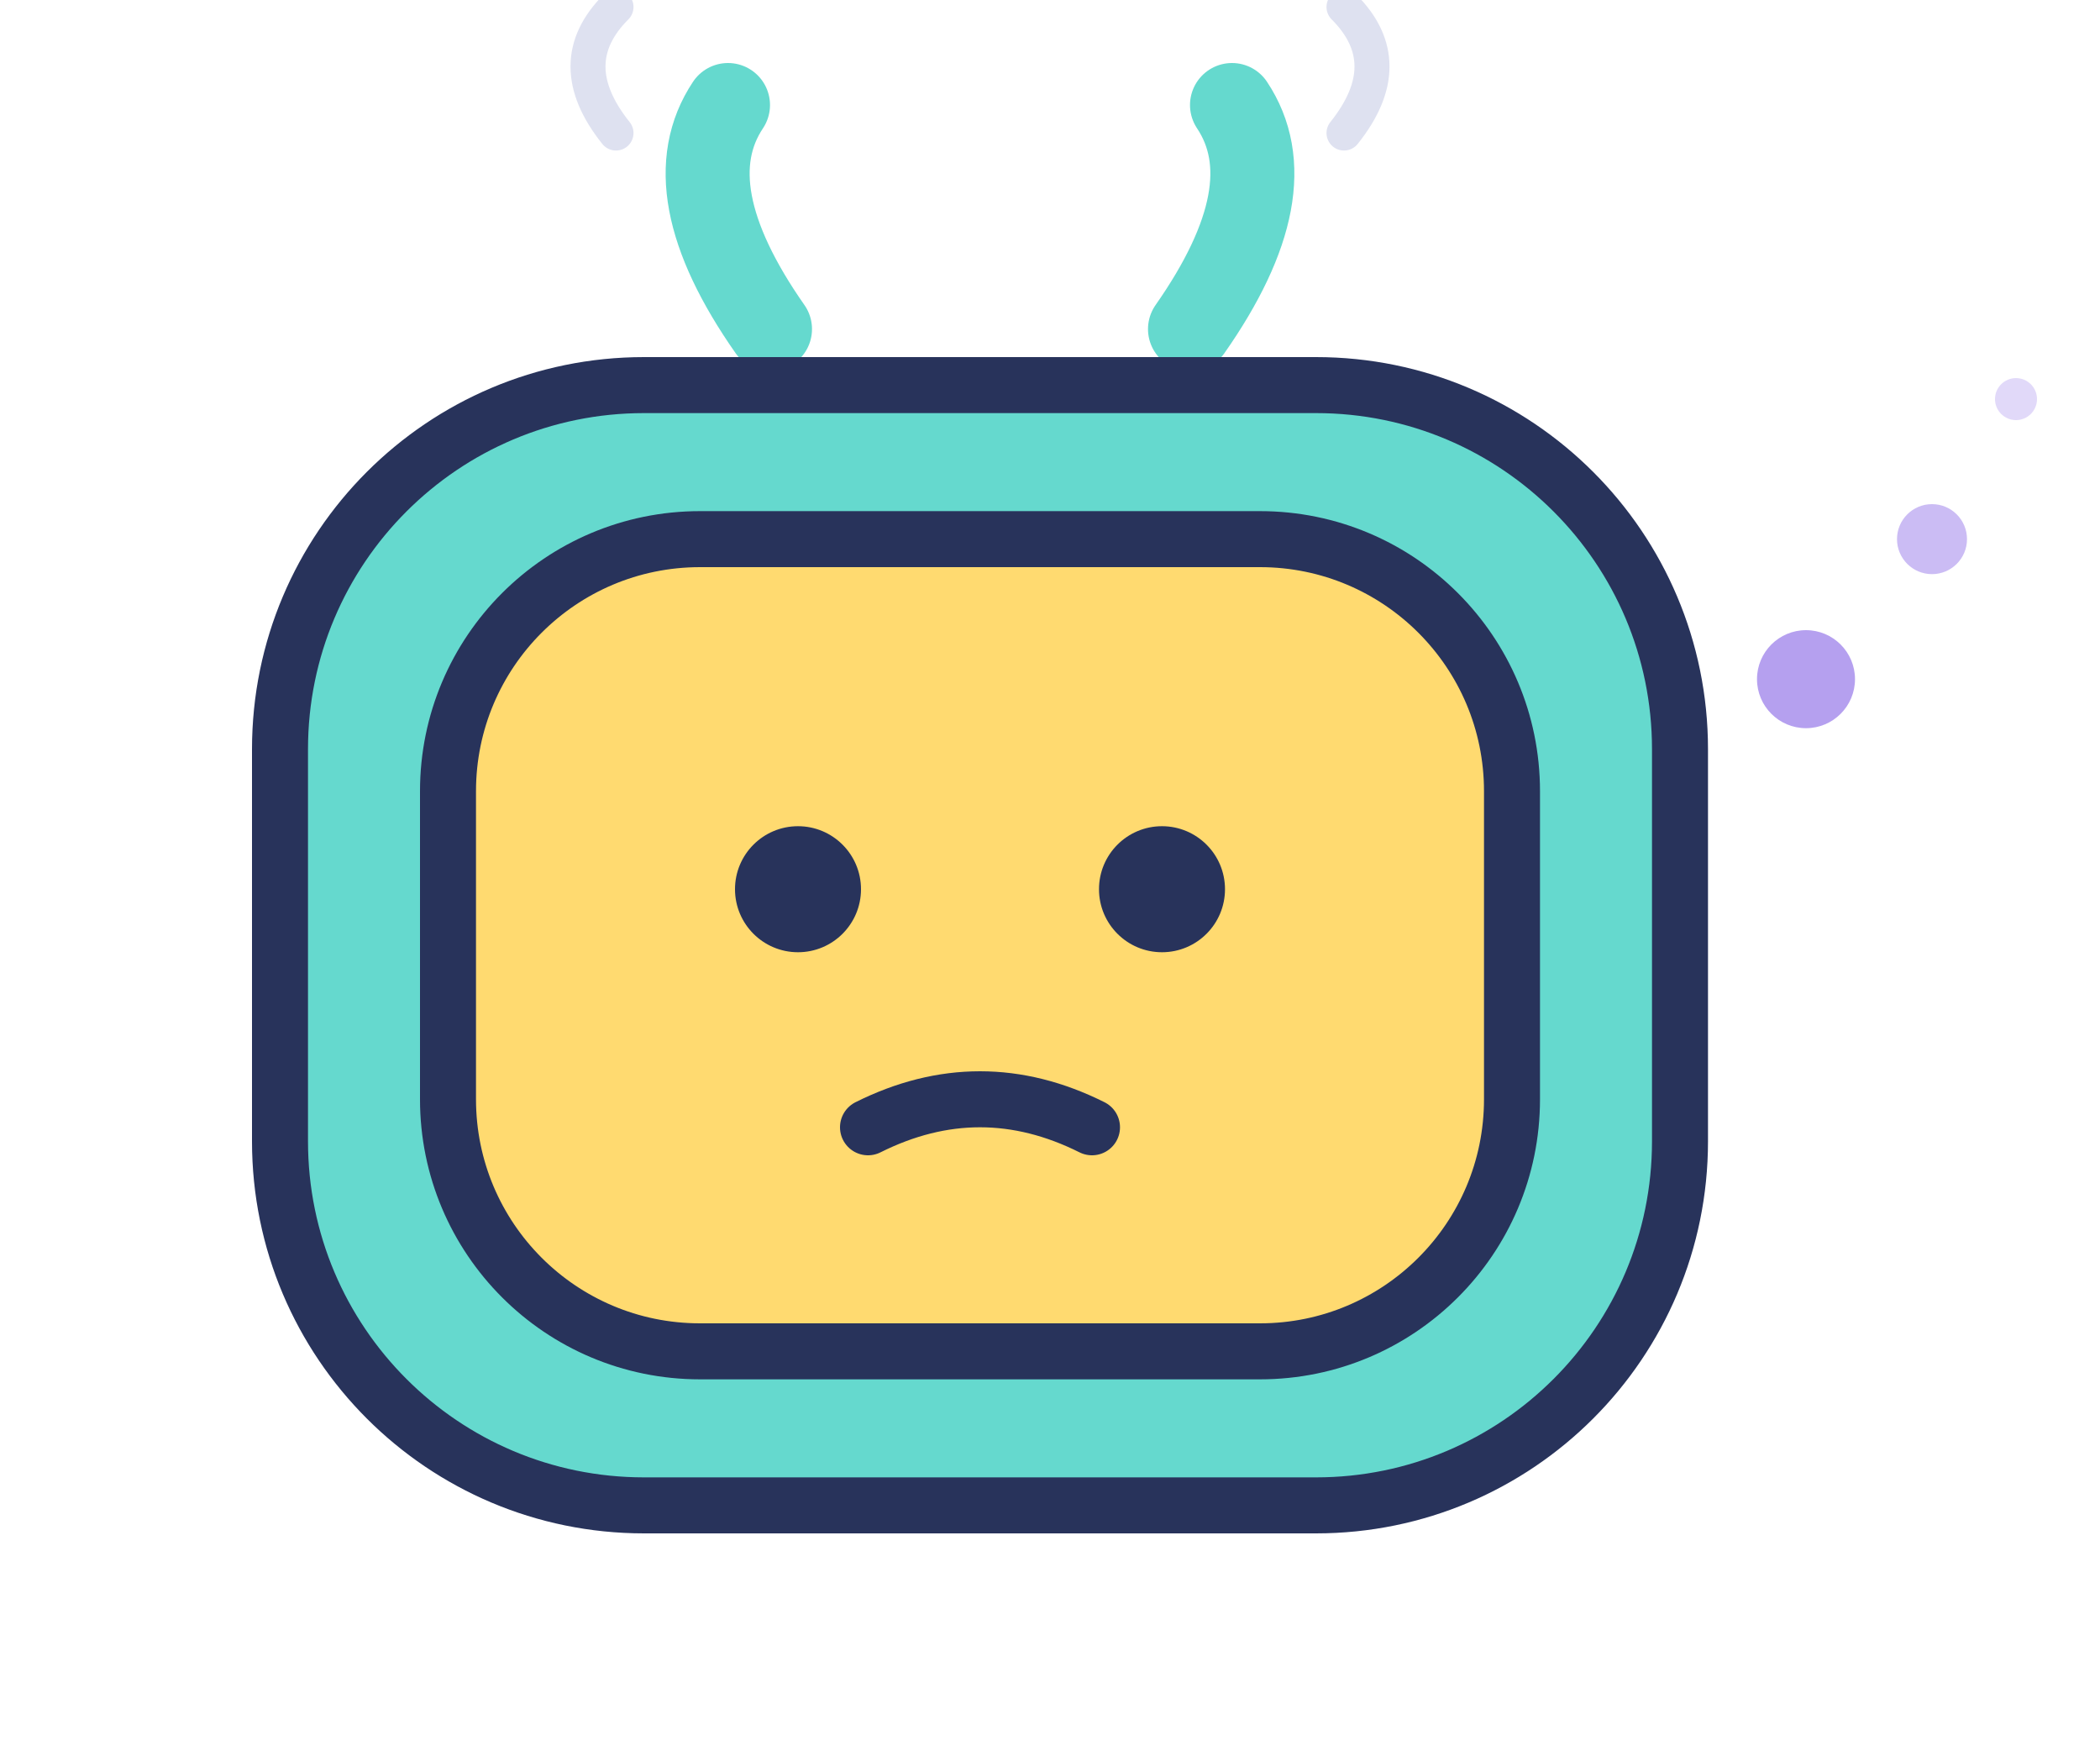
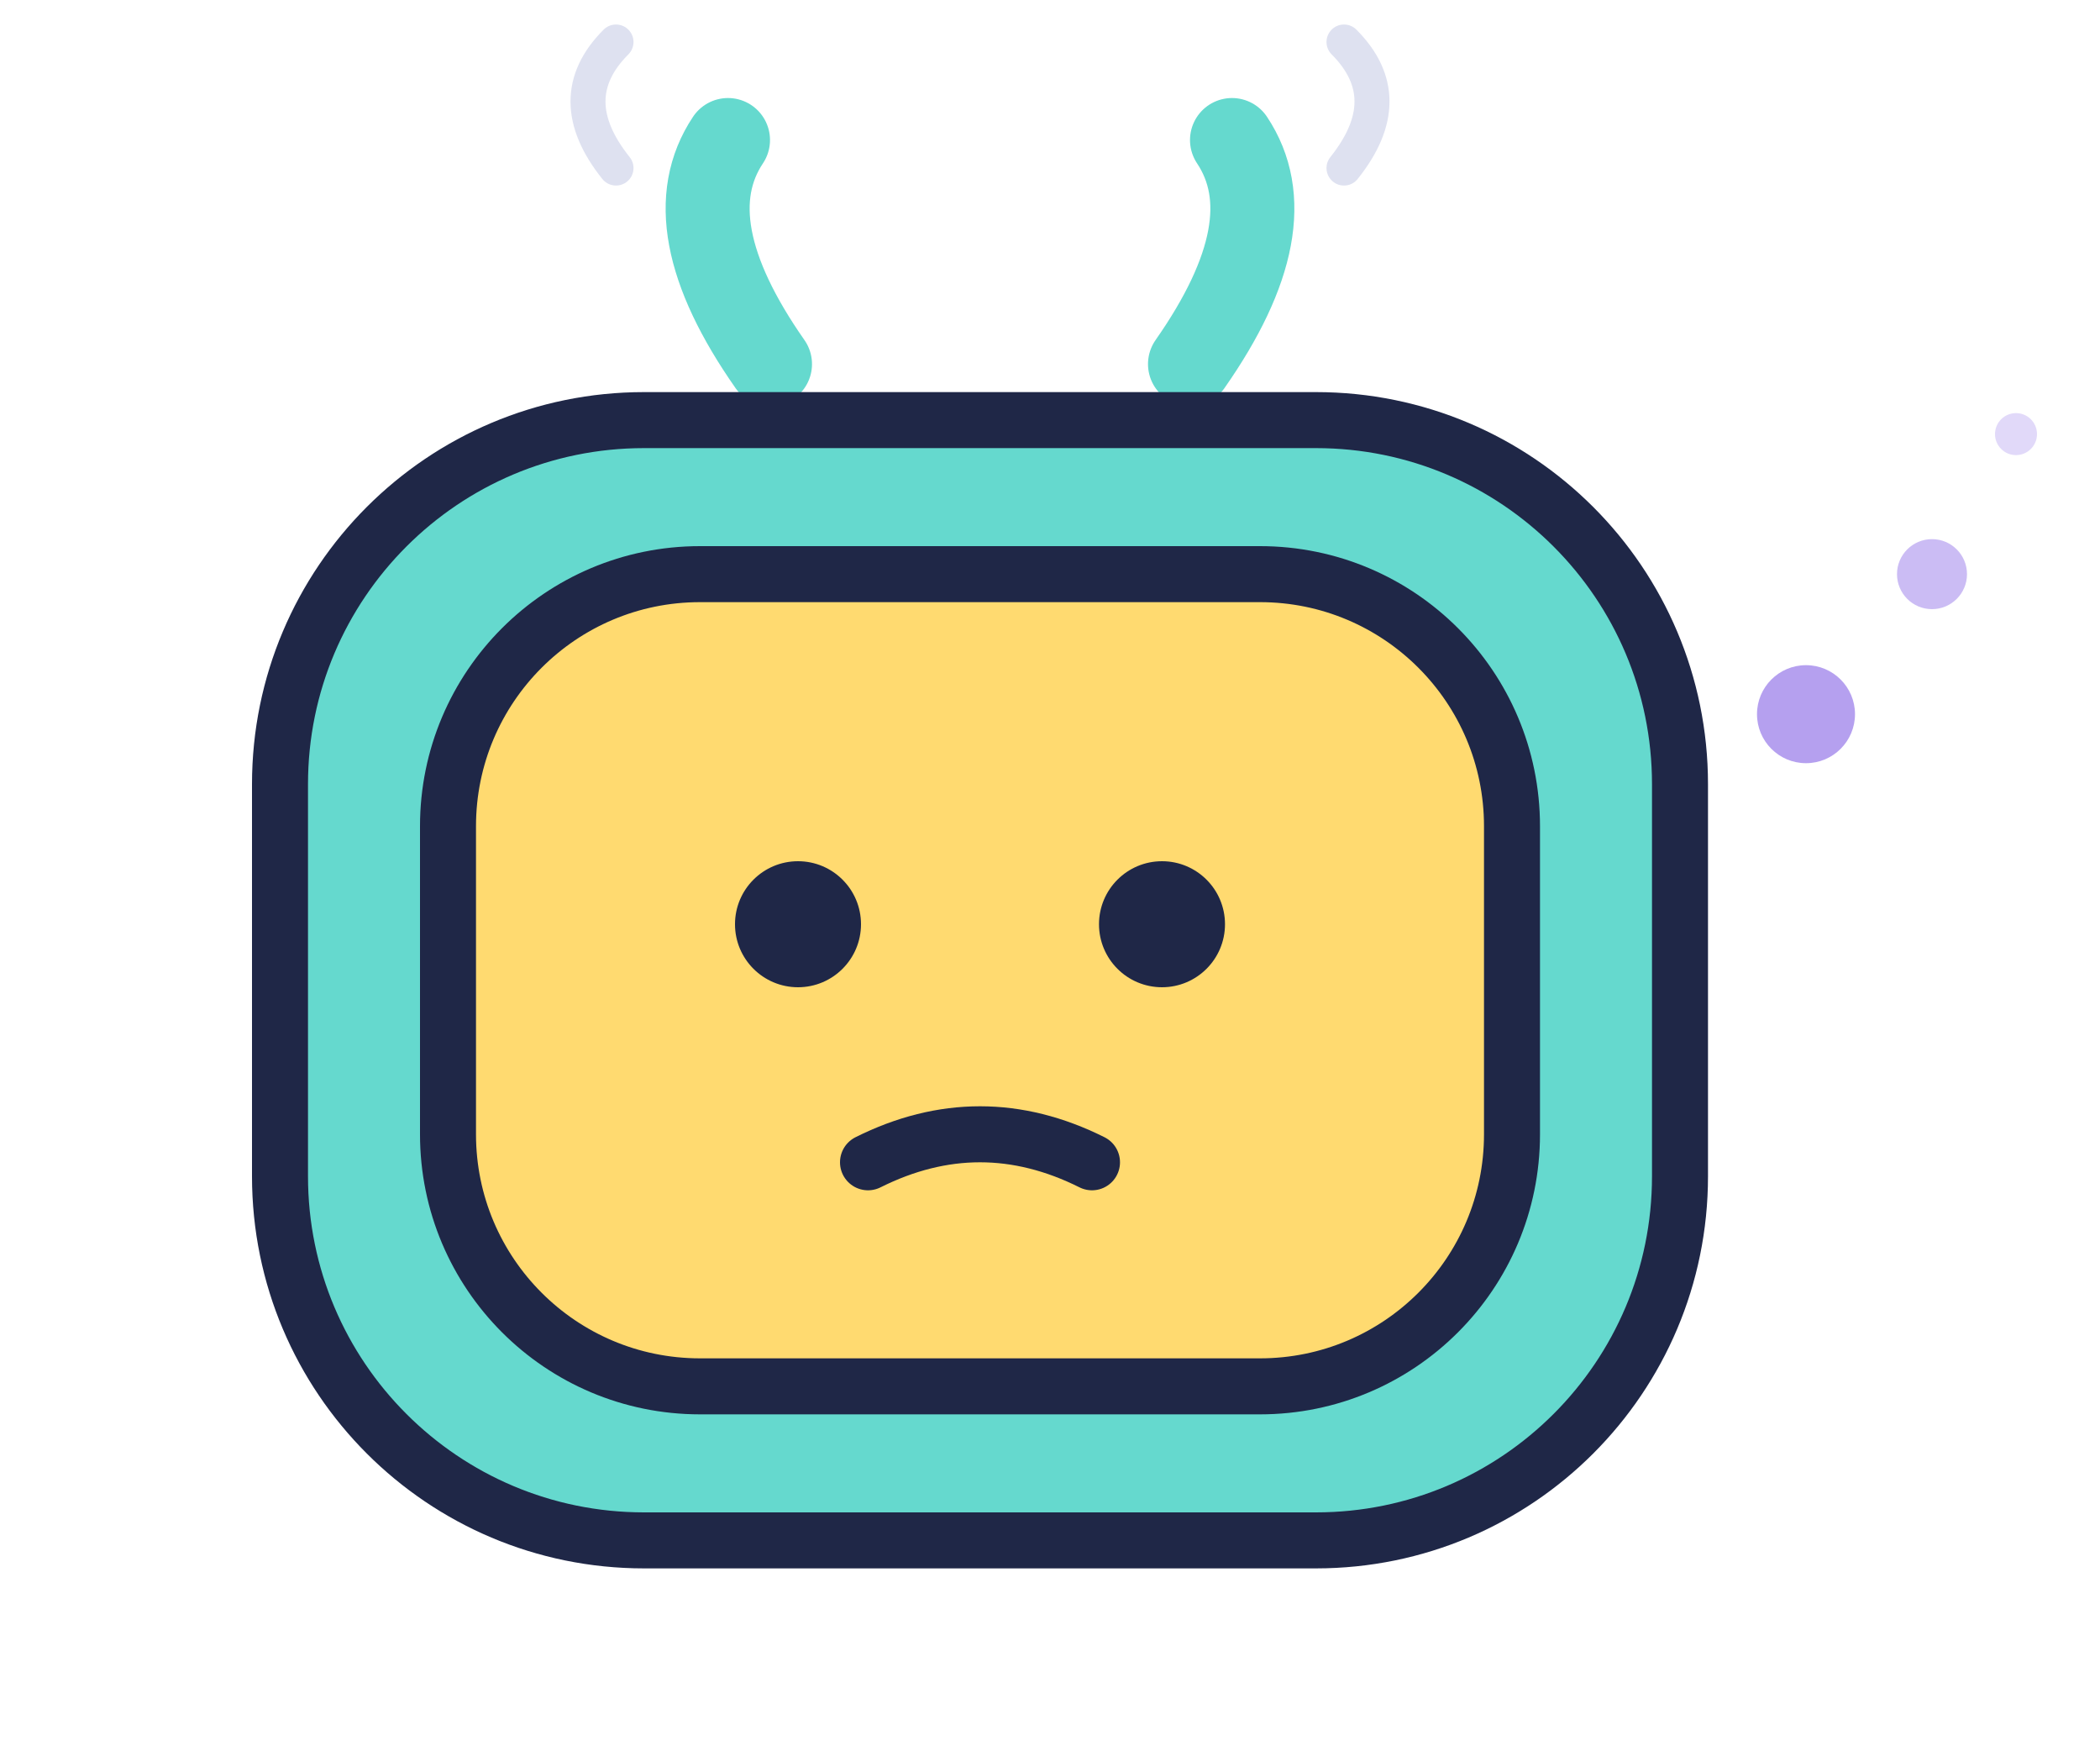
- <svg xmlns="http://www.w3.org/2000/svg" width="300" height="250" viewBox="0 0 300 240">
-   <path d="M110 42 Q96 22 104 10 M170 42 Q184 22 176 10" fill="none" stroke="#65D9CE" stroke-width="12" stroke-linecap="round" />
-   <path d="M88 14 Q80 4 88 -4 M192 14 Q200 4 192 -4" fill="none" stroke="#C8CDE6" stroke-width="5" stroke-linecap="round" opacity="0.6" />
-   <rect x="40" y="50" width="200" height="160" rx="52" fill="#65D9CE" stroke="#28335B" stroke-width="8" />
-   <rect x="64" y="72" width="152" height="116" rx="36" fill="#FFDA70" stroke="#28335B" stroke-width="8" />
-   <circle cx="114" cy="122" r="9" fill="#28335B" />
-   <circle cx="166" cy="122" r="9" fill="#28335B" />
-   <path d="M124 156 Q140 148 156 156" fill="none" stroke="#28335B" stroke-width="8" stroke-linecap="round" />
-   <circle cx="258" cy="92" r="7" fill="#B5A0EF" />
-   <circle cx="276" cy="72" r="5" fill="#B5A0EF" opacity="0.7" />
-   <circle cx="288" cy="52" r="3" fill="#B5A0EF" opacity="0.4" />
+ <svg xmlns="http://www.w3.org/2000/svg" width="300" height="250" viewBox="0 0 300 250">
+   <g transform="translate(0 10)">
+     <path d="M110 42 Q96 22 104 10 M170 42 Q184 22 176 10" fill="none" stroke="#65D9CE" stroke-width="12" stroke-linecap="round" />
+     <path d="M88 14 Q80 4 88 -4 M192 14 Q200 4 192 -4" fill="none" stroke="#C8CDE6" stroke-width="5" stroke-linecap="round" opacity="0.6" />
+     <rect x="40" y="50" width="200" height="160" rx="52" fill="#65D9CE" stroke="#1F2747" stroke-width="8" />
+     <rect x="64" y="72" width="152" height="116" rx="36" fill="#FFDA70" stroke="#1F2747" stroke-width="8" />
+     <circle cx="114" cy="122" r="9" fill="#1F2747" />
+     <circle cx="166" cy="122" r="9" fill="#1F2747" />
+     <path d="M124 156 Q140 148 156 156" fill="none" stroke="#1F2747" stroke-width="8" stroke-linecap="round" />
+     <circle cx="258" cy="92" r="7" fill="#B5A0EF" />
+     <circle cx="276" cy="72" r="5" fill="#B5A0EF" opacity="0.7" />
+     <circle cx="288" cy="52" r="3" fill="#B5A0EF" opacity="0.4" />
+   </g>
</svg>
